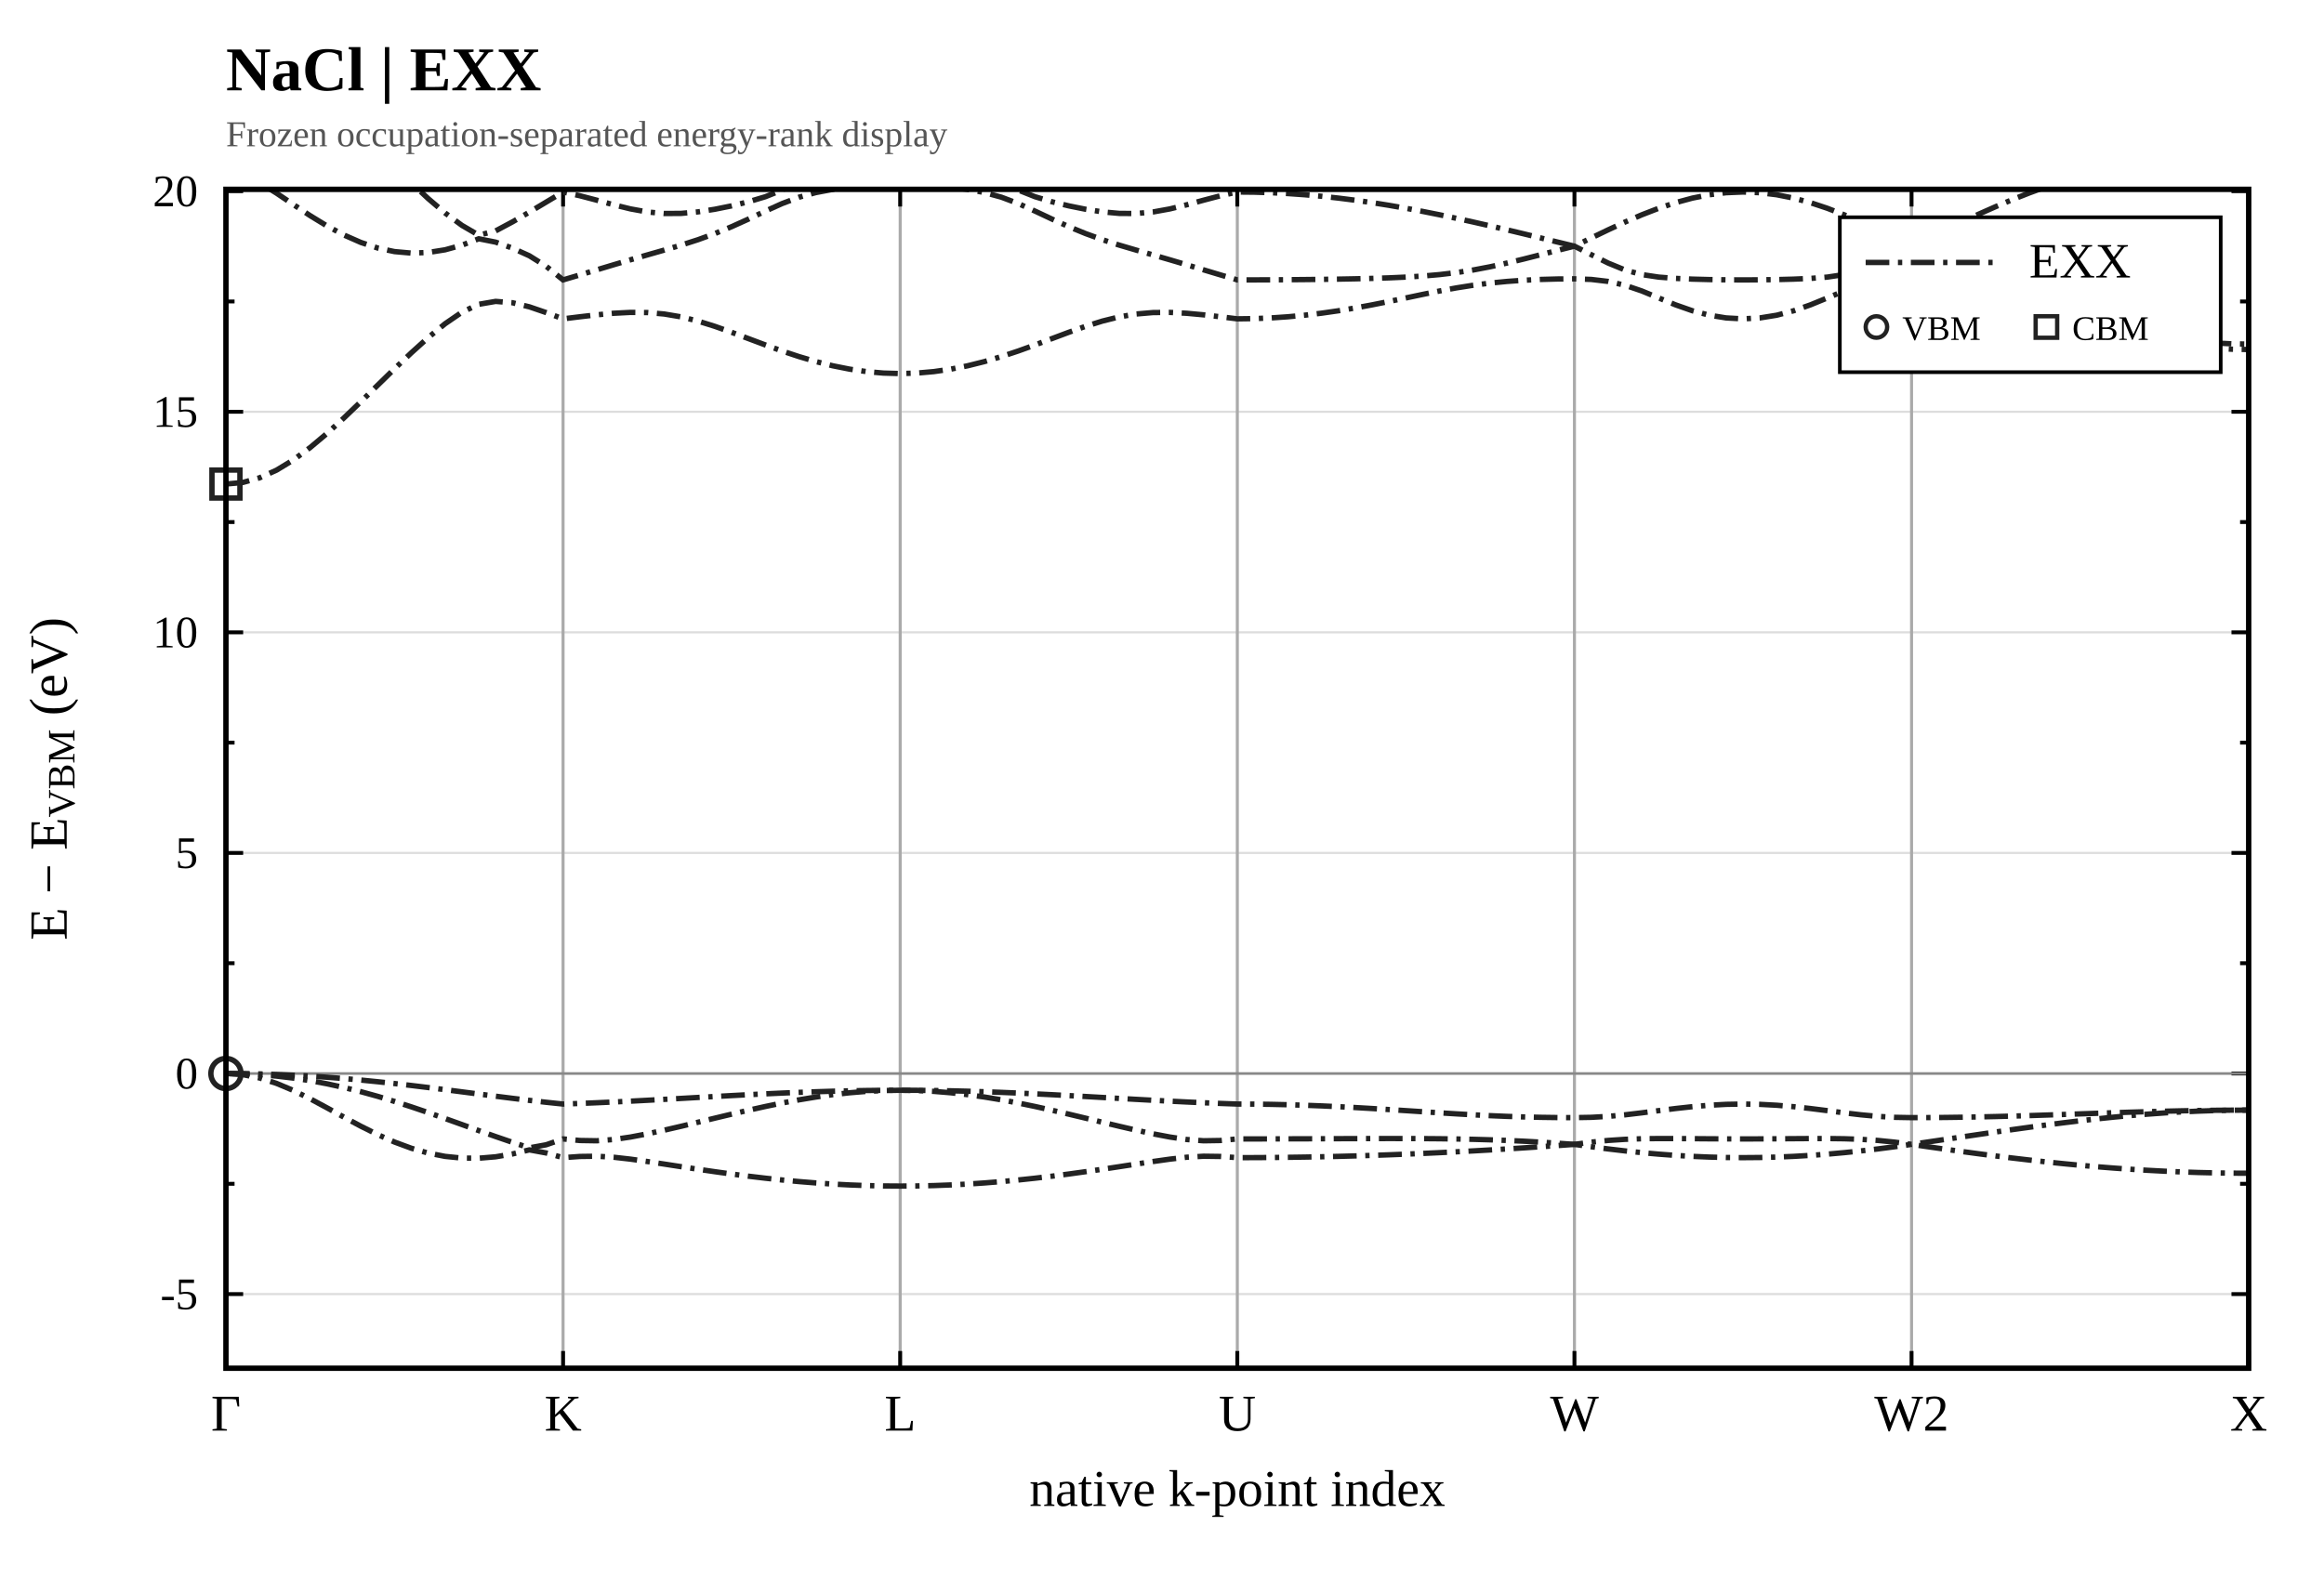
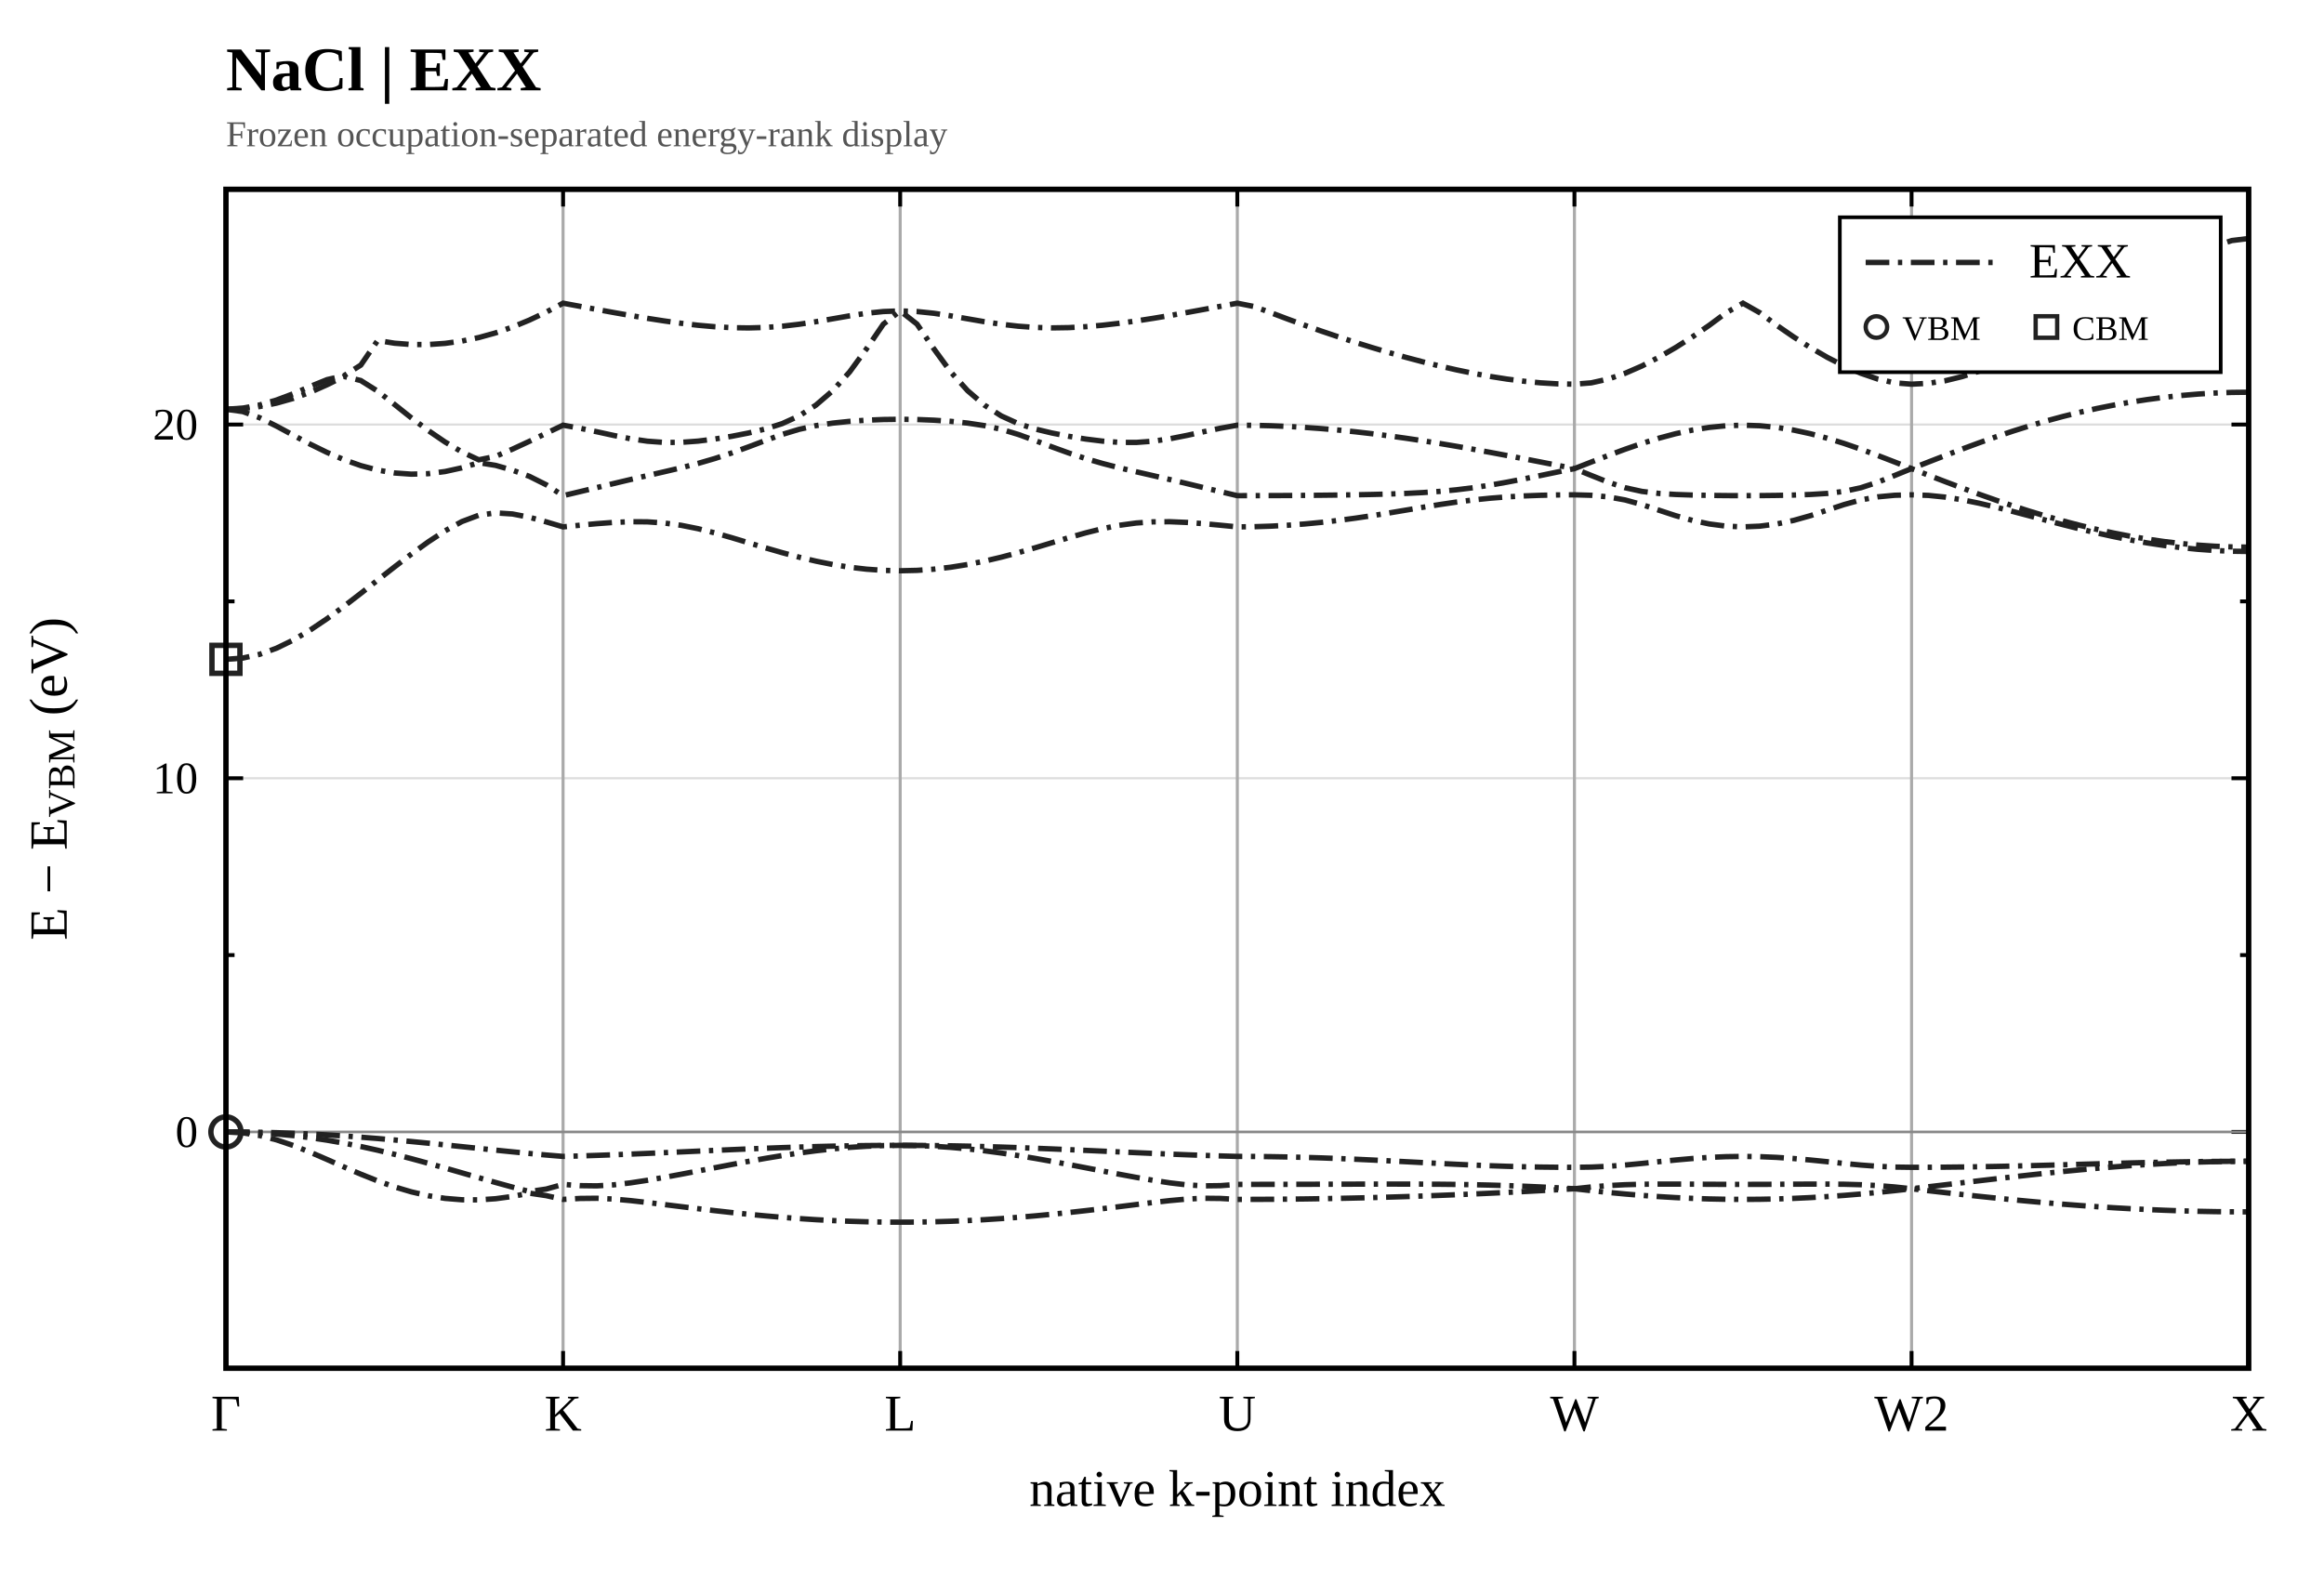
<svg xmlns="http://www.w3.org/2000/svg" width="1080" height="740" viewBox="0 0 1080 740">
  <rect width="100%" height="100%" fill="white" />
  <text x="105" y="42" font-family="Times New Roman, DejaVu Serif, serif" font-size="29" font-weight="bold">NaCl | EXX</text>
  <defs>
    <clipPath id="frontier-clip">
      <rect x="105" y="88" width="940" height="548" />
    </clipPath>
  </defs>
  <text x="105" y="68" font-family="Times New Roman, DejaVu Serif, serif" font-size="17" fill="#555555">Frozen occupation-separated energy-rank display</text>
-   <line x1="105" y1="601.533" x2="1045" y2="601.533" stroke="#dddddd" stroke-width="1" />
-   <text x="92" y="608.533" text-anchor="end" font-family="Times New Roman, DejaVu Serif, serif" font-size="21">-5</text>
-   <line x1="105" y1="601.533" x2="113" y2="601.533" stroke="black" stroke-width="1.8" />
-   <line x1="1045" y1="601.533" x2="1037" y2="601.533" stroke="black" stroke-width="1.8" />
-   <line x1="105" y1="550.267" x2="109" y2="550.267" stroke="black" stroke-width="1.8" />
-   <line x1="1045" y1="550.267" x2="1041" y2="550.267" stroke="black" stroke-width="1.8" />
-   <line x1="105" y1="499.000" x2="1045" y2="499.000" stroke="#dddddd" stroke-width="1" />
-   <text x="92" y="506.000" text-anchor="end" font-family="Times New Roman, DejaVu Serif, serif" font-size="21">0</text>
-   <line x1="105" y1="499.000" x2="113" y2="499.000" stroke="black" stroke-width="1.8" />
-   <line x1="1045" y1="499.000" x2="1037" y2="499.000" stroke="black" stroke-width="1.8" />
-   <line x1="105" y1="447.733" x2="109" y2="447.733" stroke="black" stroke-width="1.8" />
-   <line x1="1045" y1="447.733" x2="1041" y2="447.733" stroke="black" stroke-width="1.8" />
-   <line x1="105" y1="396.467" x2="1045" y2="396.467" stroke="#dddddd" stroke-width="1" />
-   <text x="92" y="403.467" text-anchor="end" font-family="Times New Roman, DejaVu Serif, serif" font-size="21">5</text>
-   <line x1="105" y1="396.467" x2="113" y2="396.467" stroke="black" stroke-width="1.8" />
-   <line x1="1045" y1="396.467" x2="1037" y2="396.467" stroke="black" stroke-width="1.8" />
-   <line x1="105" y1="345.200" x2="109" y2="345.200" stroke="black" stroke-width="1.8" />
-   <line x1="1045" y1="345.200" x2="1041" y2="345.200" stroke="black" stroke-width="1.8" />
-   <line x1="105" y1="293.934" x2="1045" y2="293.934" stroke="#dddddd" stroke-width="1" />
-   <text x="92" y="300.934" text-anchor="end" font-family="Times New Roman, DejaVu Serif, serif" font-size="21">10</text>
-   <line x1="105" y1="293.934" x2="113" y2="293.934" stroke="black" stroke-width="1.8" />
-   <line x1="1045" y1="293.934" x2="1037" y2="293.934" stroke="black" stroke-width="1.8" />
-   <line x1="105" y1="242.667" x2="109" y2="242.667" stroke="black" stroke-width="1.8" />
-   <line x1="1045" y1="242.667" x2="1041" y2="242.667" stroke="black" stroke-width="1.8" />
-   <line x1="105" y1="191.401" x2="1045" y2="191.401" stroke="#dddddd" stroke-width="1" />
-   <text x="92" y="198.401" text-anchor="end" font-family="Times New Roman, DejaVu Serif, serif" font-size="21">15</text>
-   <line x1="105" y1="191.401" x2="113" y2="191.401" stroke="black" stroke-width="1.8" />
-   <line x1="1045" y1="191.401" x2="1037" y2="191.401" stroke="black" stroke-width="1.8" />
-   <line x1="105" y1="140.134" x2="109" y2="140.134" stroke="black" stroke-width="1.8" />
-   <line x1="1045" y1="140.134" x2="1041" y2="140.134" stroke="black" stroke-width="1.8" />
-   <line x1="105" y1="88.868" x2="1045" y2="88.868" stroke="#dddddd" stroke-width="1" />
-   <text x="92" y="95.868" text-anchor="end" font-family="Times New Roman, DejaVu Serif, serif" font-size="21">20</text>
-   <line x1="105" y1="88.868" x2="113" y2="88.868" stroke="black" stroke-width="1.8" />
-   <line x1="1045" y1="88.868" x2="1037" y2="88.868" stroke="black" stroke-width="1.8" />
+   <line x1="105" y1="526.160" x2="1045" y2="526.160" stroke="#dddddd" stroke-width="1" />
+   <text x="92" y="533.160" text-anchor="end" font-family="Times New Roman, DejaVu Serif, serif" font-size="21">0</text>
+   <line x1="105" y1="526.160" x2="113" y2="526.160" stroke="black" stroke-width="1.8" />
+   <line x1="1045" y1="526.160" x2="1037" y2="526.160" stroke="black" stroke-width="1.8" />
+   <line x1="105" y1="443.954" x2="109" y2="443.954" stroke="black" stroke-width="1.8" />
+   <line x1="1045" y1="443.954" x2="1041" y2="443.954" stroke="black" stroke-width="1.8" />
+   <line x1="105" y1="361.749" x2="1045" y2="361.749" stroke="#dddddd" stroke-width="1" />
+   <text x="92" y="368.749" text-anchor="end" font-family="Times New Roman, DejaVu Serif, serif" font-size="21">10</text>
+   <line x1="105" y1="361.749" x2="113" y2="361.749" stroke="black" stroke-width="1.8" />
+   <line x1="1045" y1="361.749" x2="1037" y2="361.749" stroke="black" stroke-width="1.8" />
+   <line x1="105" y1="279.543" x2="109" y2="279.543" stroke="black" stroke-width="1.8" />
+   <line x1="1045" y1="279.543" x2="1041" y2="279.543" stroke="black" stroke-width="1.8" />
+   <line x1="105" y1="197.337" x2="1045" y2="197.337" stroke="#dddddd" stroke-width="1" />
+   <text x="92" y="204.337" text-anchor="end" font-family="Times New Roman, DejaVu Serif, serif" font-size="21">20</text>
+   <line x1="105" y1="197.337" x2="113" y2="197.337" stroke="black" stroke-width="1.8" />
+   <line x1="1045" y1="197.337" x2="1037" y2="197.337" stroke="black" stroke-width="1.8" />
  <line x1="105.000" y1="88" x2="105.000" y2="636" stroke="#aaaaaa" stroke-width="1.4" />
  <text x="105.000" y="665" text-anchor="middle" font-family="Times New Roman, DejaVu Serif, serif" font-size="24">Γ</text>
  <line x1="105.000" y1="88" x2="105.000" y2="96" stroke="black" stroke-width="1.8" />
  <line x1="105.000" y1="636" x2="105.000" y2="628" stroke="black" stroke-width="1.8" />
  <line x1="261.667" y1="88" x2="261.667" y2="636" stroke="#aaaaaa" stroke-width="1.4" />
  <text x="261.667" y="665" text-anchor="middle" font-family="Times New Roman, DejaVu Serif, serif" font-size="24">K</text>
  <line x1="261.667" y1="88" x2="261.667" y2="96" stroke="black" stroke-width="1.8" />
  <line x1="261.667" y1="636" x2="261.667" y2="628" stroke="black" stroke-width="1.8" />
  <line x1="418.333" y1="88" x2="418.333" y2="636" stroke="#aaaaaa" stroke-width="1.4" />
  <text x="418.333" y="665" text-anchor="middle" font-family="Times New Roman, DejaVu Serif, serif" font-size="24">L</text>
  <line x1="418.333" y1="88" x2="418.333" y2="96" stroke="black" stroke-width="1.8" />
  <line x1="418.333" y1="636" x2="418.333" y2="628" stroke="black" stroke-width="1.8" />
  <line x1="575.000" y1="88" x2="575.000" y2="636" stroke="#aaaaaa" stroke-width="1.4" />
  <text x="575.000" y="665" text-anchor="middle" font-family="Times New Roman, DejaVu Serif, serif" font-size="24">U</text>
  <line x1="575.000" y1="88" x2="575.000" y2="96" stroke="black" stroke-width="1.8" />
  <line x1="575.000" y1="636" x2="575.000" y2="628" stroke="black" stroke-width="1.8" />
  <line x1="731.667" y1="88" x2="731.667" y2="636" stroke="#aaaaaa" stroke-width="1.4" />
  <text x="731.667" y="665" text-anchor="middle" font-family="Times New Roman, DejaVu Serif, serif" font-size="24">W</text>
  <line x1="731.667" y1="88" x2="731.667" y2="96" stroke="black" stroke-width="1.8" />
  <line x1="731.667" y1="636" x2="731.667" y2="628" stroke="black" stroke-width="1.8" />
  <line x1="888.333" y1="88" x2="888.333" y2="636" stroke="#aaaaaa" stroke-width="1.4" />
  <text x="888.333" y="665" text-anchor="middle" font-family="Times New Roman, DejaVu Serif, serif" font-size="24">W2</text>
  <line x1="888.333" y1="88" x2="888.333" y2="96" stroke="black" stroke-width="1.8" />
  <line x1="888.333" y1="636" x2="888.333" y2="628" stroke="black" stroke-width="1.8" />
  <line x1="1045.000" y1="88" x2="1045.000" y2="636" stroke="#aaaaaa" stroke-width="1.4" />
  <text x="1045.000" y="665" text-anchor="middle" font-family="Times New Roman, DejaVu Serif, serif" font-size="24">X</text>
  <line x1="1045.000" y1="88" x2="1045.000" y2="96" stroke="black" stroke-width="1.8" />
  <line x1="1045.000" y1="636" x2="1045.000" y2="628" stroke="black" stroke-width="1.8" />
-   <line x1="105" y1="499.000" x2="1045" y2="499.000" stroke="#888888" stroke-width="1.2" />
-   <path id="EXX-rank-1" d="M105.000,499.000 L112.833,499.528 L120.667,501.088 L128.500,503.593 L136.333,506.890 L144.167,510.766 L152.000,514.980 L159.833,519.294 L167.667,523.494 L175.500,527.397 L183.333,530.854 L191.167,533.748 L199.000,535.990 L206.833,537.524 L214.667,538.320 L222.500,538.377 L230.333,537.718 L238.167,536.397 L246.000,534.495 L253.833,535.937 L261.667,538.113 L269.500,537.561 L277.333,537.455 L285.167,537.920 L293.000,538.807 L300.833,539.909 L308.667,541.098 L316.500,542.307 L324.333,543.496 L332.167,544.641 L340.000,545.725 L347.833,546.737 L355.667,547.664 L363.500,548.500 L371.333,549.237 L379.167,549.869 L387.000,550.391 L394.833,550.800 L402.667,551.092 L410.500,551.267 L418.333,551.325 L426.167,551.267 L434.000,551.092 L441.833,550.800 L449.667,550.391 L457.500,549.869 L465.333,549.237 L473.167,548.500 L481.000,547.665 L488.833,546.737 L496.667,545.726 L504.500,544.641 L512.333,543.496 L520.167,542.307 L528.000,541.098 L535.833,539.909 L543.667,538.807 L551.500,537.920 L559.333,537.455 L567.167,537.561 L575.000,538.113 L582.833,538.096 L590.667,538.047 L598.500,537.964 L606.333,537.849 L614.167,537.701 L622.000,537.521 L629.833,537.309 L637.667,537.065 L645.500,536.791 L653.333,536.486 L661.167,536.152 L669.000,535.789 L676.833,535.397 L684.667,534.978 L692.500,534.533 L700.333,534.062 L708.167,533.566 L716.000,533.047 L723.833,532.506 L731.667,531.944 L739.500,533.047 L747.333,534.062 L755.167,534.978 L763.000,535.789 L770.833,536.486 L778.667,537.065 L786.500,537.521 L794.333,537.849 L802.167,538.047 L810.000,538.113 L817.833,538.047 L825.667,537.849 L833.500,537.520 L841.333,537.065 L849.167,536.486 L857.000,535.788 L864.833,534.978 L872.667,534.062 L880.500,533.047 L888.333,531.944 L896.167,533.080 L904.000,534.193 L911.833,535.279 L919.667,536.330 L927.500,537.342 L935.333,538.309 L943.167,539.228 L951.000,540.094 L958.833,540.904 L966.667,541.653 L974.500,542.340 L982.333,542.961 L990.167,543.514 L998.000,543.998 L1005.833,544.410 L1013.667,544.749 L1021.500,545.014 L1029.333,545.203 L1037.167,545.317 L1045.000,545.356" fill="none" stroke="#222222" stroke-width="2.5" stroke-dasharray="11 4 2 4" clip-path="url(#frontier-clip)" />
-   <path id="EXX-rank-2" d="M105.000,499.000 L112.833,499.134 L120.667,499.535 L128.500,500.204 L136.333,501.138 L144.167,502.336 L152.000,503.792 L159.833,505.500 L167.667,507.446 L175.500,509.612 L183.333,511.975 L191.167,514.505 L199.000,517.168 L206.833,519.924 L214.667,522.730 L222.500,525.542 L230.333,528.313 L238.167,530.998 L246.000,533.553 L253.833,532.122 L261.667,529.414 L269.500,530.141 L277.333,530.269 L285.167,529.680 L293.000,528.530 L300.833,527.038 L308.667,525.345 L316.500,523.535 L324.333,521.661 L332.167,519.768 L340.000,517.893 L347.833,516.070 L355.667,514.332 L363.500,512.711 L371.333,511.236 L379.167,509.935 L387.000,508.834 L394.833,507.954 L402.667,507.312 L410.500,506.922 L418.333,506.791 L426.167,506.922 L434.000,507.312 L441.833,507.954 L449.667,508.834 L457.500,509.935 L465.333,511.236 L473.167,512.711 L481.000,514.332 L488.833,516.070 L496.667,517.893 L504.500,519.768 L512.333,521.661 L520.167,523.535 L528.000,525.345 L535.833,527.038 L543.667,528.530 L551.500,529.679 L559.333,530.269 L567.167,530.141 L575.000,529.414 L582.833,529.410 L590.667,529.398 L598.500,529.378 L606.333,529.353 L614.167,529.324 L622.000,529.293 L629.833,529.264 L637.667,529.241 L645.500,529.229 L653.333,529.235 L661.167,529.265 L669.000,529.330 L676.833,529.437 L684.667,529.598 L692.500,529.820 L700.333,530.110 L708.167,530.470 L716.000,530.901 L723.833,531.395 L731.667,531.944 L739.500,530.901 L747.333,530.110 L755.167,529.598 L763.000,529.330 L770.833,529.235 L778.667,529.241 L786.500,529.293 L794.333,529.353 L802.167,529.398 L810.000,529.414 L817.833,529.398 L825.667,529.353 L833.500,529.293 L841.333,529.241 L849.167,529.235 L857.000,529.330 L864.833,529.598 L872.667,530.110 L880.500,530.901 L888.333,531.944 L896.167,530.792 L904.000,529.632 L911.833,528.471 L919.667,527.316 L927.500,526.176 L935.333,525.058 L943.167,523.971 L951.000,522.923 L958.833,521.921 L966.667,520.975 L974.500,520.091 L982.333,519.278 L990.167,518.542 L998.000,517.890 L1005.833,517.328 L1013.667,516.860 L1021.500,516.492 L1029.333,516.226 L1037.167,516.066 L1045.000,516.012" fill="none" stroke="#222222" stroke-width="2.5" stroke-dasharray="11 4 2 4" clip-path="url(#frontier-clip)" />
-   <path id="EXX-rank-3" d="M105.000,499.000 L112.833,499.049 L120.667,499.196 L128.500,499.440 L136.333,499.778 L144.167,500.211 L152.000,500.734 L159.833,501.347 L167.667,502.044 L175.500,502.819 L183.333,503.663 L191.167,504.568 L199.000,505.522 L206.833,506.512 L214.667,507.524 L222.500,508.544 L230.333,509.556 L238.167,510.542 L246.000,511.488 L253.833,512.378 L261.667,513.198 L269.500,512.916 L277.333,512.595 L285.167,512.239 L293.000,511.854 L300.833,511.445 L308.667,511.019 L316.500,510.581 L324.333,510.138 L332.167,509.698 L340.000,509.267 L347.833,508.852 L355.667,508.459 L363.500,508.095 L371.333,507.767 L379.167,507.479 L387.000,507.237 L394.833,507.044 L402.667,506.904 L410.500,506.819 L418.333,506.791 L426.167,506.819 L434.000,506.904 L441.833,507.044 L449.667,507.237 L457.500,507.479 L465.333,507.767 L473.167,508.096 L481.000,508.459 L488.833,508.852 L496.667,509.267 L504.500,509.698 L512.333,510.139 L520.167,510.581 L528.000,511.019 L535.833,511.446 L543.667,511.855 L551.500,512.240 L559.333,512.595 L567.167,512.916 L575.000,513.198 L582.833,513.233 L590.667,513.340 L598.500,513.515 L606.333,513.757 L614.167,514.060 L622.000,514.419 L629.833,514.828 L637.667,515.278 L645.500,515.760 L653.333,516.262 L661.167,516.772 L669.000,517.276 L676.833,517.758 L684.667,518.204 L692.500,518.599 L700.333,518.930 L708.167,519.189 L716.000,519.372 L723.833,519.479 L731.667,519.513 L739.500,519.372 L747.333,518.930 L755.167,518.204 L763.000,517.276 L770.833,516.262 L778.667,515.278 L786.500,514.419 L794.333,513.757 L802.167,513.340 L810.000,513.198 L817.833,513.339 L825.667,513.756 L833.500,514.419 L841.333,515.278 L849.167,516.262 L857.000,517.276 L864.833,518.204 L872.667,518.930 L880.500,519.372 L888.333,519.513 L896.167,519.492 L904.000,519.428 L911.833,519.323 L919.667,519.180 L927.500,519.002 L935.333,518.794 L943.167,518.561 L951.000,518.308 L958.833,518.042 L966.667,517.768 L974.500,517.495 L982.333,517.228 L990.167,516.973 L998.000,516.738 L1005.833,516.528 L1013.667,516.349 L1021.500,516.204 L1029.333,516.098 L1037.167,516.034 L1045.000,516.012" fill="none" stroke="#222222" stroke-width="2.5" stroke-dasharray="11 4 2 4" clip-path="url(#frontier-clip)" />
-   <path id="EXX-rank-4" d="M105.000,225.000 L112.833,224.266 L120.667,222.089 L128.500,218.548 L136.333,213.789 L144.167,208.012 L152.000,201.435 L159.833,194.273 L167.667,186.745 L175.500,179.067 L183.333,171.424 L191.167,163.979 L199.000,156.915 L206.833,150.490 L214.667,145.118 L222.500,141.449 L230.333,140.096 L238.167,140.725 L246.000,142.625 L253.833,145.303 L261.667,148.211 L269.500,147.244 L277.333,146.341 L285.167,145.615 L293.000,145.211 L300.833,145.286 L308.667,145.960 L316.500,147.288 L324.333,149.235 L332.167,151.684 L340.000,154.464 L347.833,157.402 L355.667,160.342 L363.500,163.162 L371.333,165.764 L379.167,168.073 L387.000,170.030 L394.833,171.592 L402.667,172.728 L410.500,173.417 L418.333,173.647 L426.167,173.417 L434.000,172.728 L441.833,171.593 L449.667,170.032 L457.500,168.074 L465.333,165.765 L473.167,163.163 L481.000,160.342 L488.833,157.401 L496.667,154.464 L504.500,151.683 L512.333,149.234 L520.167,147.288 L528.000,145.961 L535.833,145.288 L543.667,145.216 L551.500,145.621 L559.333,146.347 L567.167,147.248 L575.000,148.211 L582.833,148.103 L590.667,147.782 L598.500,147.250 L606.333,146.513 L614.167,145.577 L622.000,144.453 L629.833,143.155 L637.667,141.705 L645.500,140.138 L653.333,138.497 L661.167,136.847 L669.000,135.263 L676.833,133.821 L684.667,132.585 L692.500,131.583 L700.333,130.816 L708.167,130.263 L716.000,129.894 L723.833,129.684 L731.667,129.615 L739.500,129.894 L747.333,130.816 L755.167,132.585 L763.000,135.263 L770.833,138.497 L778.667,141.705 L786.500,144.453 L794.333,146.513 L802.167,147.782 L810.000,148.211 L817.833,147.787 L825.667,146.523 L833.500,144.463 L841.333,141.713 L849.167,138.498 L857.000,135.254 L864.833,132.566 L872.667,130.796 L880.500,129.880 L888.333,129.615 L896.167,129.957 L904.000,130.947 L911.833,132.495 L919.667,134.477 L927.500,136.768 L935.333,139.252 L943.167,141.832 L951.000,144.429 L958.833,146.978 L966.667,149.430 L974.500,151.742 L982.333,153.881 L990.167,155.822 L998.000,157.540 L1005.833,159.021 L1013.667,160.249 L1021.500,161.214 L1029.333,161.909 L1037.167,162.328 L1045.000,162.468" fill="none" stroke="#222222" stroke-width="2.5" stroke-dasharray="11 4 2 4" clip-path="url(#frontier-clip)" />
-   <path id="EXX-rank-5" d="M105.000,80.014 L112.833,81.358 L120.667,84.934 L128.500,89.786 L136.333,95.074 L144.167,100.265 L152.000,105.049 L159.833,109.236 L167.667,112.685 L175.500,115.281 L183.333,116.948 L191.167,117.644 L199.000,117.360 L206.833,116.117 L214.667,113.965 L222.500,110.990 L230.333,112.552 L238.167,115.347 L246.000,118.895 L253.833,123.789 L261.667,130.107 L269.500,127.784 L277.333,125.429 L285.167,123.075 L293.000,120.755 L300.833,118.490 L308.667,116.256 L316.500,113.953 L324.333,111.435 L332.167,108.586 L340.000,105.369 L347.833,101.834 L355.667,98.140 L363.500,94.609 L371.333,91.660 L379.167,89.509 L387.000,88.035 L394.833,87.025 L402.667,86.352 L410.500,85.961 L418.333,85.832 L426.167,85.961 L434.000,86.351 L441.833,87.023 L449.667,88.030 L457.500,89.503 L465.333,91.651 L473.167,94.598 L481.000,98.128 L488.833,101.820 L496.667,105.355 L504.500,108.574 L512.333,111.426 L520.167,113.948 L528.000,116.255 L535.833,118.494 L543.667,120.763 L551.500,123.084 L559.333,125.437 L567.167,127.788 L575.000,130.107 L582.833,130.096 L590.667,130.067 L598.500,130.018 L606.333,129.950 L614.167,129.861 L622.000,129.746 L629.833,129.600 L637.667,129.410 L645.500,129.157 L653.333,128.808 L661.167,128.319 L669.000,127.635 L676.833,126.704 L684.667,125.493 L692.500,124.005 L700.333,122.280 L708.167,120.384 L716.000,118.394 L723.833,116.386 L731.667,114.429 L739.500,118.394 L747.333,122.280 L755.167,125.493 L763.000,127.635 L770.833,128.808 L778.667,129.410 L786.500,129.746 L794.333,129.950 L802.167,130.067 L810.000,130.107 L817.833,130.073 L825.667,129.960 L833.500,129.755 L841.333,129.416 L849.167,128.808 L857.000,127.631 L864.833,125.489 L872.667,122.278 L880.500,118.393 L888.333,114.429 L896.167,118.238 L904.000,122.000 L911.833,125.682 L919.667,129.256 L927.500,132.698 L935.333,135.990 L943.167,139.113 L951.000,142.054 L958.833,144.802 L966.667,147.347 L974.500,149.678 L982.333,151.788 L990.167,153.669 L998.000,155.315 L1005.833,156.719 L1013.667,157.876 L1021.500,158.780 L1029.333,159.429 L1037.167,159.820 L1045.000,159.950" fill="none" stroke="#222222" stroke-width="2.5" stroke-dasharray="11 4 2 4" clip-path="url(#frontier-clip)" />
-   <path id="EXX-rank-6" d="M105.000,80.014 L112.833,79.620 L120.667,78.437 L128.500,76.470 L136.333,73.718 L144.167,70.173 L152.000,65.810 L159.833,60.987 L167.667,63.364 L175.500,69.511 L183.333,77.213 L191.167,84.998 L199.000,92.330 L206.833,98.993 L214.667,104.763 L222.500,109.325 L230.333,107.324 L238.167,103.135 L246.000,98.610 L253.833,93.929 L261.667,89.255 L269.500,91.003 L277.333,93.056 L285.167,95.186 L293.000,97.107 L300.833,98.528 L308.667,99.241 L316.500,99.196 L324.333,98.488 L332.167,97.276 L340.000,95.695 L347.833,93.790 L355.667,91.451 L363.500,88.334 L371.333,83.887 L379.167,77.623 L387.000,69.229 L394.833,58.385 L402.667,44.993 L410.500,30.663 L418.333,22.990 L426.167,30.665 L434.000,44.998 L441.833,58.392 L449.667,69.235 L457.500,77.626 L465.333,83.888 L473.167,88.333 L481.000,91.448 L488.833,93.785 L496.667,95.689 L504.500,97.271 L512.333,98.484 L520.167,99.195 L528.000,99.242 L535.833,98.530 L543.667,97.110 L551.500,95.188 L559.333,93.058 L567.167,91.004 L575.000,89.255 L582.833,89.335 L590.667,89.576 L598.500,89.976 L606.333,90.530 L614.167,91.235 L622.000,92.086 L629.833,93.075 L637.667,94.197 L645.500,95.444 L653.333,96.806 L661.167,98.275 L669.000,99.840 L676.833,101.491 L684.667,103.215 L692.500,105.000 L700.333,106.836 L708.167,108.708 L716.000,110.606 L723.833,112.516 L731.667,114.429 L739.500,110.606 L747.333,106.836 L755.167,103.215 L763.000,99.840 L770.833,96.806 L778.667,94.197 L786.500,92.086 L794.333,90.530 L802.167,89.576 L810.000,89.255 L817.833,89.576 L825.667,90.530 L833.500,92.086 L841.333,94.198 L849.167,96.807 L857.000,99.841 L864.833,103.215 L872.667,106.836 L880.500,110.606 L888.333,114.429 L896.167,110.610 L904.000,106.819 L911.833,103.098 L919.667,99.486 L927.500,96.020 L935.333,92.731 L943.167,89.645 L951.000,86.777 L958.833,84.137 L966.667,81.728 L974.500,79.548 L982.333,77.595 L990.167,75.867 L998.000,74.362 L1005.833,73.081 L1013.667,72.026 L1021.500,71.200 L1029.333,70.607 L1037.167,70.249 L1045.000,70.130" fill="none" stroke="#222222" stroke-width="2.5" stroke-dasharray="11 4 2 4" clip-path="url(#frontier-clip)" />
-   <path id="EXX-rank-7" d="M105.000,80.014 L112.833,79.373 L120.667,77.528 L128.500,74.665 L136.333,70.993 L144.167,66.794 L152.000,62.832 L159.833,60.583 L167.667,54.412 L175.500,40.139 L183.333,41.721 L191.167,42.474 L199.000,42.489 L206.833,41.817 L214.667,40.469 L222.500,38.441 L230.333,35.730 L238.167,32.346 L246.000,28.317 L253.833,23.687 L261.667,18.520 L269.500,20.330 L277.333,22.141 L285.167,23.924 L293.000,25.650 L300.833,27.290 L308.667,28.808 L316.500,30.162 L324.333,31.302 L332.167,32.170 L340.000,32.708 L347.833,32.862 L355.667,32.588 L363.500,31.872 L371.333,30.735 L379.167,29.252 L387.000,27.558 L394.833,25.849 L402.667,24.366 L410.500,23.352 L418.333,22.990 L426.167,23.353 L434.000,24.372 L441.833,25.859 L449.667,27.568 L457.500,29.259 L465.333,30.734 L473.167,31.861 L481.000,32.569 L488.833,32.837 L496.667,32.683 L504.500,32.150 L512.333,31.291 L520.167,30.163 L528.000,28.819 L535.833,27.307 L543.667,25.669 L551.500,23.940 L559.333,22.152 L567.167,20.335 L575.000,18.520 L582.833,20.461 L590.667,24.067 L598.500,27.757 L606.333,31.318 L614.167,34.743 L622.000,38.041 L629.833,41.212 L637.667,44.252 L645.500,47.155 L653.333,49.911 L661.167,52.507 L669.000,54.930 L676.833,57.164 L684.667,59.188 L692.500,60.980 L700.333,62.516 L708.167,63.764 L716.000,64.695 L723.833,65.276 L731.667,65.476 L739.500,64.695 L747.333,62.516 L755.167,59.188 L763.000,54.930 L770.833,49.911 L778.667,44.252 L786.500,38.041 L794.333,31.318 L802.167,24.067 L810.000,18.520 L817.833,24.066 L825.667,31.319 L833.500,38.043 L841.333,44.253 L849.167,49.909 L857.000,54.927 L864.833,59.184 L872.667,62.514 L880.500,64.695 L888.333,65.476 L896.167,64.966 L904.000,63.472 L911.833,61.085 L919.667,57.928 L927.500,54.130 L935.333,49.810 L943.167,45.070 L951.000,39.994 L958.833,34.658 L966.667,29.122 L974.500,23.446 L982.333,17.684 L990.167,11.889 L998.000,6.122 L1005.833,0.454 L1013.667,-5.015 L1021.500,-10.125 L1029.333,-14.581 L1037.167,-17.803 L1045.000,-18.989" fill="none" stroke="#222222" stroke-width="2.5" stroke-dasharray="11 4 2 4" clip-path="url(#frontier-clip)" />
-   <circle id="EXX-VBM-1" cx="105.000" cy="499.000" r="7" fill="none" stroke="#222222" stroke-width="2.5" />
-   <rect id="EXX-CBM-1" x="98.500" y="218.500" width="13" height="13" fill="none" stroke="#222222" stroke-width="2.5" />
+   <line x1="105" y1="526.160" x2="1045" y2="526.160" stroke="#888888" stroke-width="1.2" />
+   <path id="EXX-rank-1" d="M105.000,526.160 L112.833,526.584 L120.667,527.834 L128.500,529.843 L136.333,532.486 L144.167,535.594 L152.000,538.972 L159.833,542.431 L167.667,545.798 L175.500,548.927 L183.333,551.699 L191.167,554.019 L199.000,555.817 L206.833,557.047 L214.667,557.685 L222.500,557.730 L230.333,557.203 L238.167,556.144 L246.000,554.618 L253.833,555.775 L261.667,557.519 L269.500,557.077 L277.333,556.992 L285.167,557.364 L293.000,558.076 L300.833,558.959 L308.667,559.913 L316.500,560.882 L324.333,561.835 L332.167,562.753 L340.000,563.622 L347.833,564.433 L355.667,565.177 L363.500,565.847 L371.333,566.438 L379.167,566.945 L387.000,567.363 L394.833,567.691 L402.667,567.925 L410.500,568.065 L418.333,568.112 L426.167,568.065 L434.000,567.925 L441.833,567.691 L449.667,567.363 L457.500,566.945 L465.333,566.438 L473.167,565.847 L481.000,565.177 L488.833,564.433 L496.667,563.623 L504.500,562.753 L512.333,561.835 L520.167,560.882 L528.000,559.913 L535.833,558.959 L543.667,558.075 L551.500,557.364 L559.333,556.991 L567.167,557.077 L575.000,557.519 L582.833,557.506 L590.667,557.466 L598.500,557.400 L606.333,557.307 L614.167,557.189 L622.000,557.044 L629.833,556.874 L637.667,556.679 L645.500,556.459 L653.333,556.215 L661.167,555.947 L669.000,555.656 L676.833,555.342 L684.667,555.006 L692.500,554.649 L700.333,554.271 L708.167,553.874 L716.000,553.458 L723.833,553.024 L731.667,552.573 L739.500,553.458 L747.333,554.271 L755.167,555.006 L763.000,555.656 L770.833,556.215 L778.667,556.679 L786.500,557.044 L794.333,557.307 L802.167,557.466 L810.000,557.519 L817.833,557.466 L825.667,557.307 L833.500,557.044 L841.333,556.679 L849.167,556.215 L857.000,555.655 L864.833,555.006 L872.667,554.271 L880.500,553.458 L888.333,552.573 L896.167,553.484 L904.000,554.377 L911.833,555.247 L919.667,556.090 L927.500,556.901 L935.333,557.676 L943.167,558.413 L951.000,559.108 L958.833,559.757 L966.667,560.358 L974.500,560.908 L982.333,561.406 L990.167,561.850 L998.000,562.237 L1005.833,562.567 L1013.667,562.839 L1021.500,563.052 L1029.333,563.204 L1037.167,563.295 L1045.000,563.326" fill="none" stroke="#222222" stroke-width="2.5" stroke-dasharray="11 4 2 4" clip-path="url(#frontier-clip)" />
+   <path id="EXX-rank-2" d="M105.000,526.160 L112.833,526.268 L120.667,526.590 L128.500,527.125 L136.333,527.874 L144.167,528.835 L152.000,530.003 L159.833,531.372 L167.667,532.932 L175.500,534.668 L183.333,536.563 L191.167,538.591 L199.000,540.726 L206.833,542.936 L214.667,545.186 L222.500,547.440 L230.333,549.662 L238.167,551.815 L246.000,553.863 L253.833,552.716 L261.667,550.545 L269.500,551.128 L277.333,551.230 L285.167,550.758 L293.000,549.836 L300.833,548.640 L308.667,547.283 L316.500,545.831 L324.333,544.329 L332.167,542.811 L340.000,541.307 L347.833,539.846 L355.667,538.452 L363.500,537.153 L371.333,535.970 L379.167,534.928 L387.000,534.045 L394.833,533.339 L402.667,532.824 L410.500,532.511 L418.333,532.406 L426.167,532.511 L434.000,532.824 L441.833,533.339 L449.667,534.045 L457.500,534.928 L465.333,535.970 L473.167,537.153 L481.000,538.453 L488.833,539.846 L496.667,541.308 L504.500,542.811 L512.333,544.329 L520.167,545.831 L528.000,547.283 L535.833,548.640 L543.667,549.836 L551.500,550.757 L559.333,551.230 L567.167,551.128 L575.000,550.545 L582.833,550.541 L590.667,550.532 L598.500,550.516 L606.333,550.496 L614.167,550.472 L622.000,550.448 L629.833,550.424 L637.667,550.406 L645.500,550.396 L653.333,550.401 L661.167,550.426 L669.000,550.477 L676.833,550.563 L684.667,550.692 L692.500,550.870 L700.333,551.102 L708.167,551.392 L716.000,551.737 L723.833,552.133 L731.667,552.573 L739.500,551.737 L747.333,551.102 L755.167,550.692 L763.000,550.477 L770.833,550.401 L778.667,550.406 L786.500,550.448 L794.333,550.496 L802.167,550.532 L810.000,550.545 L817.833,550.532 L825.667,550.496 L833.500,550.448 L841.333,550.406 L849.167,550.401 L857.000,550.477 L864.833,550.692 L872.667,551.103 L880.500,551.737 L888.333,552.573 L896.167,551.650 L904.000,550.720 L911.833,549.789 L919.667,548.863 L927.500,547.949 L935.333,547.052 L943.167,546.181 L951.000,545.340 L958.833,544.537 L966.667,543.779 L974.500,543.070 L982.333,542.418 L990.167,541.828 L998.000,541.306 L1005.833,540.855 L1013.667,540.480 L1021.500,540.184 L1029.333,539.971 L1037.167,539.843 L1045.000,539.800" fill="none" stroke="#222222" stroke-width="2.5" stroke-dasharray="11 4 2 4" clip-path="url(#frontier-clip)" />
+   <path id="EXX-rank-3" d="M105.000,526.160 L112.833,526.200 L120.667,526.317 L128.500,526.513 L136.333,526.784 L144.167,527.131 L152.000,527.551 L159.833,528.042 L167.667,528.601 L175.500,529.222 L183.333,529.899 L191.167,530.625 L199.000,531.389 L206.833,532.183 L214.667,532.995 L222.500,533.812 L230.333,534.623 L238.167,535.414 L246.000,536.172 L253.833,536.886 L261.667,537.543 L269.500,537.318 L277.333,537.060 L285.167,536.775 L293.000,536.466 L300.833,536.138 L308.667,535.796 L316.500,535.445 L324.333,535.090 L332.167,534.737 L340.000,534.392 L347.833,534.059 L355.667,533.744 L363.500,533.453 L371.333,533.189 L379.167,532.959 L387.000,532.765 L394.833,532.610 L402.667,532.498 L410.500,532.429 L418.333,532.406 L426.167,532.429 L434.000,532.498 L441.833,532.610 L449.667,532.764 L457.500,532.959 L465.333,533.189 L473.167,533.453 L481.000,533.744 L488.833,534.059 L496.667,534.392 L504.500,534.738 L512.333,535.091 L520.167,535.445 L528.000,535.796 L535.833,536.139 L543.667,536.466 L551.500,536.775 L559.333,537.060 L567.167,537.318 L575.000,537.543 L582.833,537.572 L590.667,537.657 L598.500,537.798 L606.333,537.991 L614.167,538.234 L622.000,538.522 L629.833,538.850 L637.667,539.211 L645.500,539.597 L653.333,540.000 L661.167,540.409 L669.000,540.813 L676.833,541.200 L684.667,541.557 L692.500,541.874 L700.333,542.139 L708.167,542.347 L716.000,542.494 L723.833,542.579 L731.667,542.607 L739.500,542.494 L747.333,542.139 L755.167,541.557 L763.000,540.813 L770.833,540.000 L778.667,539.211 L786.500,538.522 L794.333,537.991 L802.167,537.657 L810.000,537.543 L817.833,537.657 L825.667,537.991 L833.500,538.522 L841.333,539.211 L849.167,540.000 L857.000,540.813 L864.833,541.557 L872.667,542.139 L880.500,542.494 L888.333,542.607 L896.167,542.589 L904.000,542.538 L911.833,542.454 L919.667,542.339 L927.500,542.197 L935.333,542.030 L943.167,541.843 L951.000,541.640 L958.833,541.427 L966.667,541.208 L974.500,540.989 L982.333,540.774 L990.167,540.570 L998.000,540.382 L1005.833,540.214 L1013.667,540.070 L1021.500,539.954 L1029.333,539.869 L1037.167,539.817 L1045.000,539.800" fill="none" stroke="#222222" stroke-width="2.5" stroke-dasharray="11 4 2 4" clip-path="url(#frontier-clip)" />
+   <path id="EXX-rank-4" d="M105.000,306.481 L112.833,305.893 L120.667,304.147 L128.500,301.308 L136.333,297.492 L144.167,292.861 L152.000,287.587 L159.833,281.845 L167.667,275.810 L175.500,269.654 L183.333,263.526 L191.167,257.557 L199.000,251.894 L206.833,246.743 L214.667,242.435 L222.500,239.494 L230.333,238.409 L238.167,238.913 L246.000,240.437 L253.833,242.583 L261.667,244.915 L269.500,244.140 L277.333,243.416 L285.167,242.834 L293.000,242.510 L300.833,242.570 L308.667,243.111 L316.500,244.175 L324.333,245.736 L332.167,247.699 L340.000,249.929 L347.833,252.284 L355.667,254.641 L363.500,256.902 L371.333,258.988 L379.167,260.839 L387.000,262.409 L394.833,263.661 L402.667,264.572 L410.500,265.124 L418.333,265.309 L426.167,265.124 L434.000,264.572 L441.833,263.662 L449.667,262.410 L457.500,260.841 L465.333,258.989 L473.167,256.903 L481.000,254.641 L488.833,252.283 L496.667,249.928 L504.500,247.699 L512.333,245.736 L520.167,244.175 L528.000,243.111 L535.833,242.572 L543.667,242.514 L551.500,242.839 L559.333,243.421 L567.167,244.143 L575.000,244.915 L582.833,244.829 L590.667,244.571 L598.500,244.145 L606.333,243.554 L614.167,242.803 L622.000,241.902 L629.833,240.861 L637.667,239.699 L645.500,238.442 L653.333,237.127 L661.167,235.804 L669.000,234.534 L676.833,233.378 L684.667,232.387 L692.500,231.584 L700.333,230.969 L708.167,230.525 L716.000,230.229 L723.833,230.062 L731.667,230.006 L739.500,230.229 L747.333,230.969 L755.167,232.387 L763.000,234.534 L770.833,237.127 L778.667,239.699 L786.500,241.902 L794.333,243.554 L802.167,244.571 L810.000,244.915 L817.833,244.576 L825.667,243.562 L833.500,241.910 L841.333,239.705 L849.167,237.128 L857.000,234.527 L864.833,232.372 L872.667,230.952 L880.500,230.218 L888.333,230.006 L896.167,230.280 L904.000,231.074 L911.833,232.315 L919.667,233.904 L927.500,235.741 L935.333,237.732 L943.167,239.801 L951.000,241.883 L958.833,243.927 L966.667,245.892 L974.500,247.746 L982.333,249.461 L990.167,251.017 L998.000,252.395 L1005.833,253.582 L1013.667,254.566 L1021.500,255.340 L1029.333,255.897 L1037.167,256.233 L1045.000,256.346" fill="none" stroke="#222222" stroke-width="2.5" stroke-dasharray="11 4 2 4" clip-path="url(#frontier-clip)" />
+   <path id="EXX-rank-5" d="M105.000,190.239 L112.833,191.316 L120.667,194.183 L128.500,198.073 L136.333,202.313 L144.167,206.474 L152.000,210.310 L159.833,213.667 L167.667,216.432 L175.500,218.514 L183.333,219.850 L191.167,220.408 L199.000,220.181 L206.833,219.184 L214.667,217.458 L222.500,215.073 L230.333,216.326 L238.167,218.567 L246.000,221.411 L253.833,225.335 L261.667,230.400 L269.500,228.537 L277.333,226.649 L285.167,224.762 L293.000,222.902 L300.833,221.086 L308.667,219.295 L316.500,217.449 L324.333,215.430 L332.167,213.146 L340.000,210.567 L347.833,207.732 L355.667,204.771 L363.500,201.940 L371.333,199.575 L379.167,197.851 L387.000,196.669 L394.833,195.860 L402.667,195.320 L410.500,195.006 L418.333,194.903 L426.167,195.006 L434.000,195.319 L441.833,195.858 L449.667,196.665 L457.500,197.846 L465.333,199.568 L473.167,201.931 L481.000,204.761 L488.833,207.721 L496.667,210.556 L504.500,213.136 L512.333,215.423 L520.167,217.444 L528.000,219.295 L535.833,221.090 L543.667,222.909 L551.500,224.770 L559.333,226.656 L567.167,228.541 L575.000,230.400 L582.833,230.392 L590.667,230.368 L598.500,230.329 L606.333,230.275 L614.167,230.203 L622.000,230.111 L629.833,229.994 L637.667,229.842 L645.500,229.639 L653.333,229.359 L661.167,228.967 L669.000,228.419 L676.833,227.672 L684.667,226.701 L692.500,225.508 L700.333,224.125 L708.167,222.605 L716.000,221.010 L723.833,219.399 L731.667,217.831 L739.500,221.010 L747.333,224.125 L755.167,226.701 L763.000,228.419 L770.833,229.359 L778.667,229.842 L786.500,230.111 L794.333,230.275 L802.167,230.368 L810.000,230.400 L817.833,230.373 L825.667,230.282 L833.500,230.118 L841.333,229.846 L849.167,229.359 L857.000,228.415 L864.833,226.698 L872.667,224.123 L880.500,221.009 L888.333,217.831 L896.167,220.884 L904.000,223.900 L911.833,226.852 L919.667,229.718 L927.500,232.478 L935.333,235.117 L943.167,237.621 L951.000,239.979 L958.833,242.182 L966.667,244.222 L974.500,246.091 L982.333,247.783 L990.167,249.291 L998.000,250.611 L1005.833,251.737 L1013.667,252.664 L1021.500,253.389 L1029.333,253.909 L1037.167,254.222 L1045.000,254.327" fill="none" stroke="#222222" stroke-width="2.5" stroke-dasharray="11 4 2 4" clip-path="url(#frontier-clip)" />
+   <path id="EXX-rank-6" d="M105.000,190.239 L112.833,189.922 L120.667,188.974 L128.500,187.397 L136.333,185.190 L144.167,182.348 L152.000,178.850 L159.833,174.984 L167.667,176.889 L175.500,181.817 L183.333,187.993 L191.167,194.234 L199.000,200.113 L206.833,205.455 L214.667,210.081 L222.500,213.739 L230.333,212.134 L238.167,208.775 L246.000,205.147 L253.833,201.395 L261.667,197.647 L269.500,199.049 L277.333,200.695 L285.167,202.402 L293.000,203.942 L300.833,205.082 L308.667,205.654 L316.500,205.617 L324.333,205.049 L332.167,204.078 L340.000,202.810 L347.833,201.283 L355.667,199.408 L363.500,196.909 L371.333,193.343 L379.167,188.321 L387.000,181.592 L394.833,172.898 L402.667,162.161 L410.500,150.671 L418.333,144.520 L426.167,150.673 L434.000,162.164 L441.833,172.903 L449.667,181.596 L457.500,188.324 L465.333,193.345 L473.167,196.908 L481.000,199.406 L488.833,201.279 L496.667,202.806 L504.500,204.074 L512.333,205.047 L520.167,205.616 L528.000,205.655 L535.833,205.084 L543.667,203.945 L551.500,202.404 L559.333,200.696 L567.167,199.049 L575.000,197.647 L582.833,197.712 L590.667,197.905 L598.500,198.225 L606.333,198.669 L614.167,199.235 L622.000,199.917 L629.833,200.710 L637.667,201.610 L645.500,202.609 L653.333,203.701 L661.167,204.879 L669.000,206.134 L676.833,207.457 L684.667,208.839 L692.500,210.271 L700.333,211.742 L708.167,213.244 L716.000,214.765 L723.833,216.297 L731.667,217.831 L739.500,214.765 L747.333,211.742 L755.167,208.839 L763.000,206.134 L770.833,203.701 L778.667,201.610 L786.500,199.917 L794.333,198.669 L802.167,197.905 L810.000,197.647 L817.833,197.905 L825.667,198.670 L833.500,199.917 L841.333,201.610 L849.167,203.702 L857.000,206.134 L864.833,208.840 L872.667,211.743 L880.500,214.765 L888.333,217.831 L896.167,214.768 L904.000,211.729 L911.833,208.746 L919.667,205.850 L927.500,203.071 L935.333,200.434 L943.167,197.960 L951.000,195.661 L958.833,193.544 L966.667,191.612 L974.500,189.865 L982.333,188.299 L990.167,186.913 L998.000,185.707 L1005.833,184.680 L1013.667,183.834 L1021.500,183.171 L1029.333,182.696 L1037.167,182.409 L1045.000,182.314" fill="none" stroke="#222222" stroke-width="2.5" stroke-dasharray="11 4 2 4" clip-path="url(#frontier-clip)" />
+   <path id="EXX-rank-7" d="M105.000,190.239 L112.833,189.725 L120.667,188.245 L128.500,185.950 L136.333,183.006 L144.167,179.639 L152.000,176.463 L159.833,174.659 L167.667,169.711 L175.500,158.269 L183.333,159.537 L191.167,160.140 L199.000,160.153 L206.833,159.614 L214.667,158.533 L222.500,156.907 L230.333,154.734 L238.167,152.021 L246.000,148.790 L253.833,145.078 L261.667,140.935 L269.500,142.387 L277.333,143.839 L285.167,145.268 L293.000,146.652 L300.833,147.967 L308.667,149.184 L316.500,150.270 L324.333,151.183 L332.167,151.880 L340.000,152.311 L347.833,152.434 L355.667,152.214 L363.500,151.640 L371.333,150.729 L379.167,149.540 L387.000,148.182 L394.833,146.812 L402.667,145.623 L410.500,144.809 L418.333,144.520 L426.167,144.811 L434.000,145.627 L441.833,146.819 L449.667,148.190 L457.500,149.545 L465.333,150.728 L473.167,151.632 L481.000,152.199 L488.833,152.414 L496.667,152.291 L504.500,151.863 L512.333,151.175 L520.167,150.270 L528.000,149.193 L535.833,147.981 L543.667,146.667 L551.500,145.281 L559.333,143.847 L567.167,142.391 L575.000,140.935 L582.833,142.491 L590.667,145.383 L598.500,148.342 L606.333,151.196 L614.167,153.943 L622.000,156.586 L629.833,159.129 L637.667,161.566 L645.500,163.894 L653.333,166.103 L661.167,168.185 L669.000,170.127 L676.833,171.918 L684.667,173.541 L692.500,174.978 L700.333,176.209 L708.167,177.210 L716.000,177.957 L723.833,178.422 L731.667,178.582 L739.500,177.957 L747.333,176.209 L755.167,173.541 L763.000,170.127 L770.833,166.103 L778.667,161.566 L786.500,156.586 L794.333,151.196 L802.167,145.383 L810.000,140.935 L817.833,145.382 L825.667,151.197 L833.500,156.588 L841.333,161.567 L849.167,166.102 L857.000,170.125 L864.833,173.538 L872.667,176.207 L880.500,177.956 L888.333,178.582 L896.167,178.173 L904.000,176.975 L911.833,175.062 L919.667,172.531 L927.500,169.486 L935.333,166.022 L943.167,162.222 L951.000,158.153 L958.833,153.874 L966.667,149.436 L974.500,144.885 L982.333,140.265 L990.167,135.619 L998.000,130.995 L1005.833,126.451 L1013.667,122.066 L1021.500,117.969 L1029.333,114.397 L1037.167,111.814 L1045.000,110.862" fill="none" stroke="#222222" stroke-width="2.5" stroke-dasharray="11 4 2 4" clip-path="url(#frontier-clip)" />
+   <circle id="EXX-VBM-1" cx="105.000" cy="526.160" r="7" fill="none" stroke="#222222" stroke-width="2.5" />
+   <rect id="EXX-CBM-1" x="98.500" y="299.981" width="13" height="13" fill="none" stroke="#222222" stroke-width="2.5" />
  <rect x="105" y="88" width="940" height="548" fill="none" stroke="black" stroke-width="2.5" />
  <text x="575.0" y="700" text-anchor="middle" font-family="Times New Roman, DejaVu Serif, serif" font-size="24">native k-point index</text>
  <text x="31" y="362.0" text-anchor="middle" transform="rotate(-90 31 362.0)" font-family="Times New Roman, DejaVu Serif, serif" font-size="25">E − E<tspan baseline-shift="sub" font-size="18">VBM</tspan> (eV)</text>
  <rect x="855" y="101" width="177" height="72" fill="white" stroke="black" stroke-width="1.7" />
  <line x1="867" y1="122" x2="929" y2="122" stroke="#222222" stroke-width="2.5" stroke-dasharray="11 4 2 4" />
  <text x="943" y="129" font-family="Times New Roman, DejaVu Serif, serif" font-size="23">EXX</text>
  <circle cx="872" cy="152" r="5" fill="none" stroke="#222222" stroke-width="2" />
  <text x="884" y="158" font-family="Times New Roman, DejaVu Serif, serif" font-size="16">VBM</text>
  <rect x="946" y="147" width="10" height="10" fill="none" stroke="#222222" stroke-width="2" />
  <text x="963" y="158" font-family="Times New Roman, DejaVu Serif, serif" font-size="16">CBM</text>
</svg>
